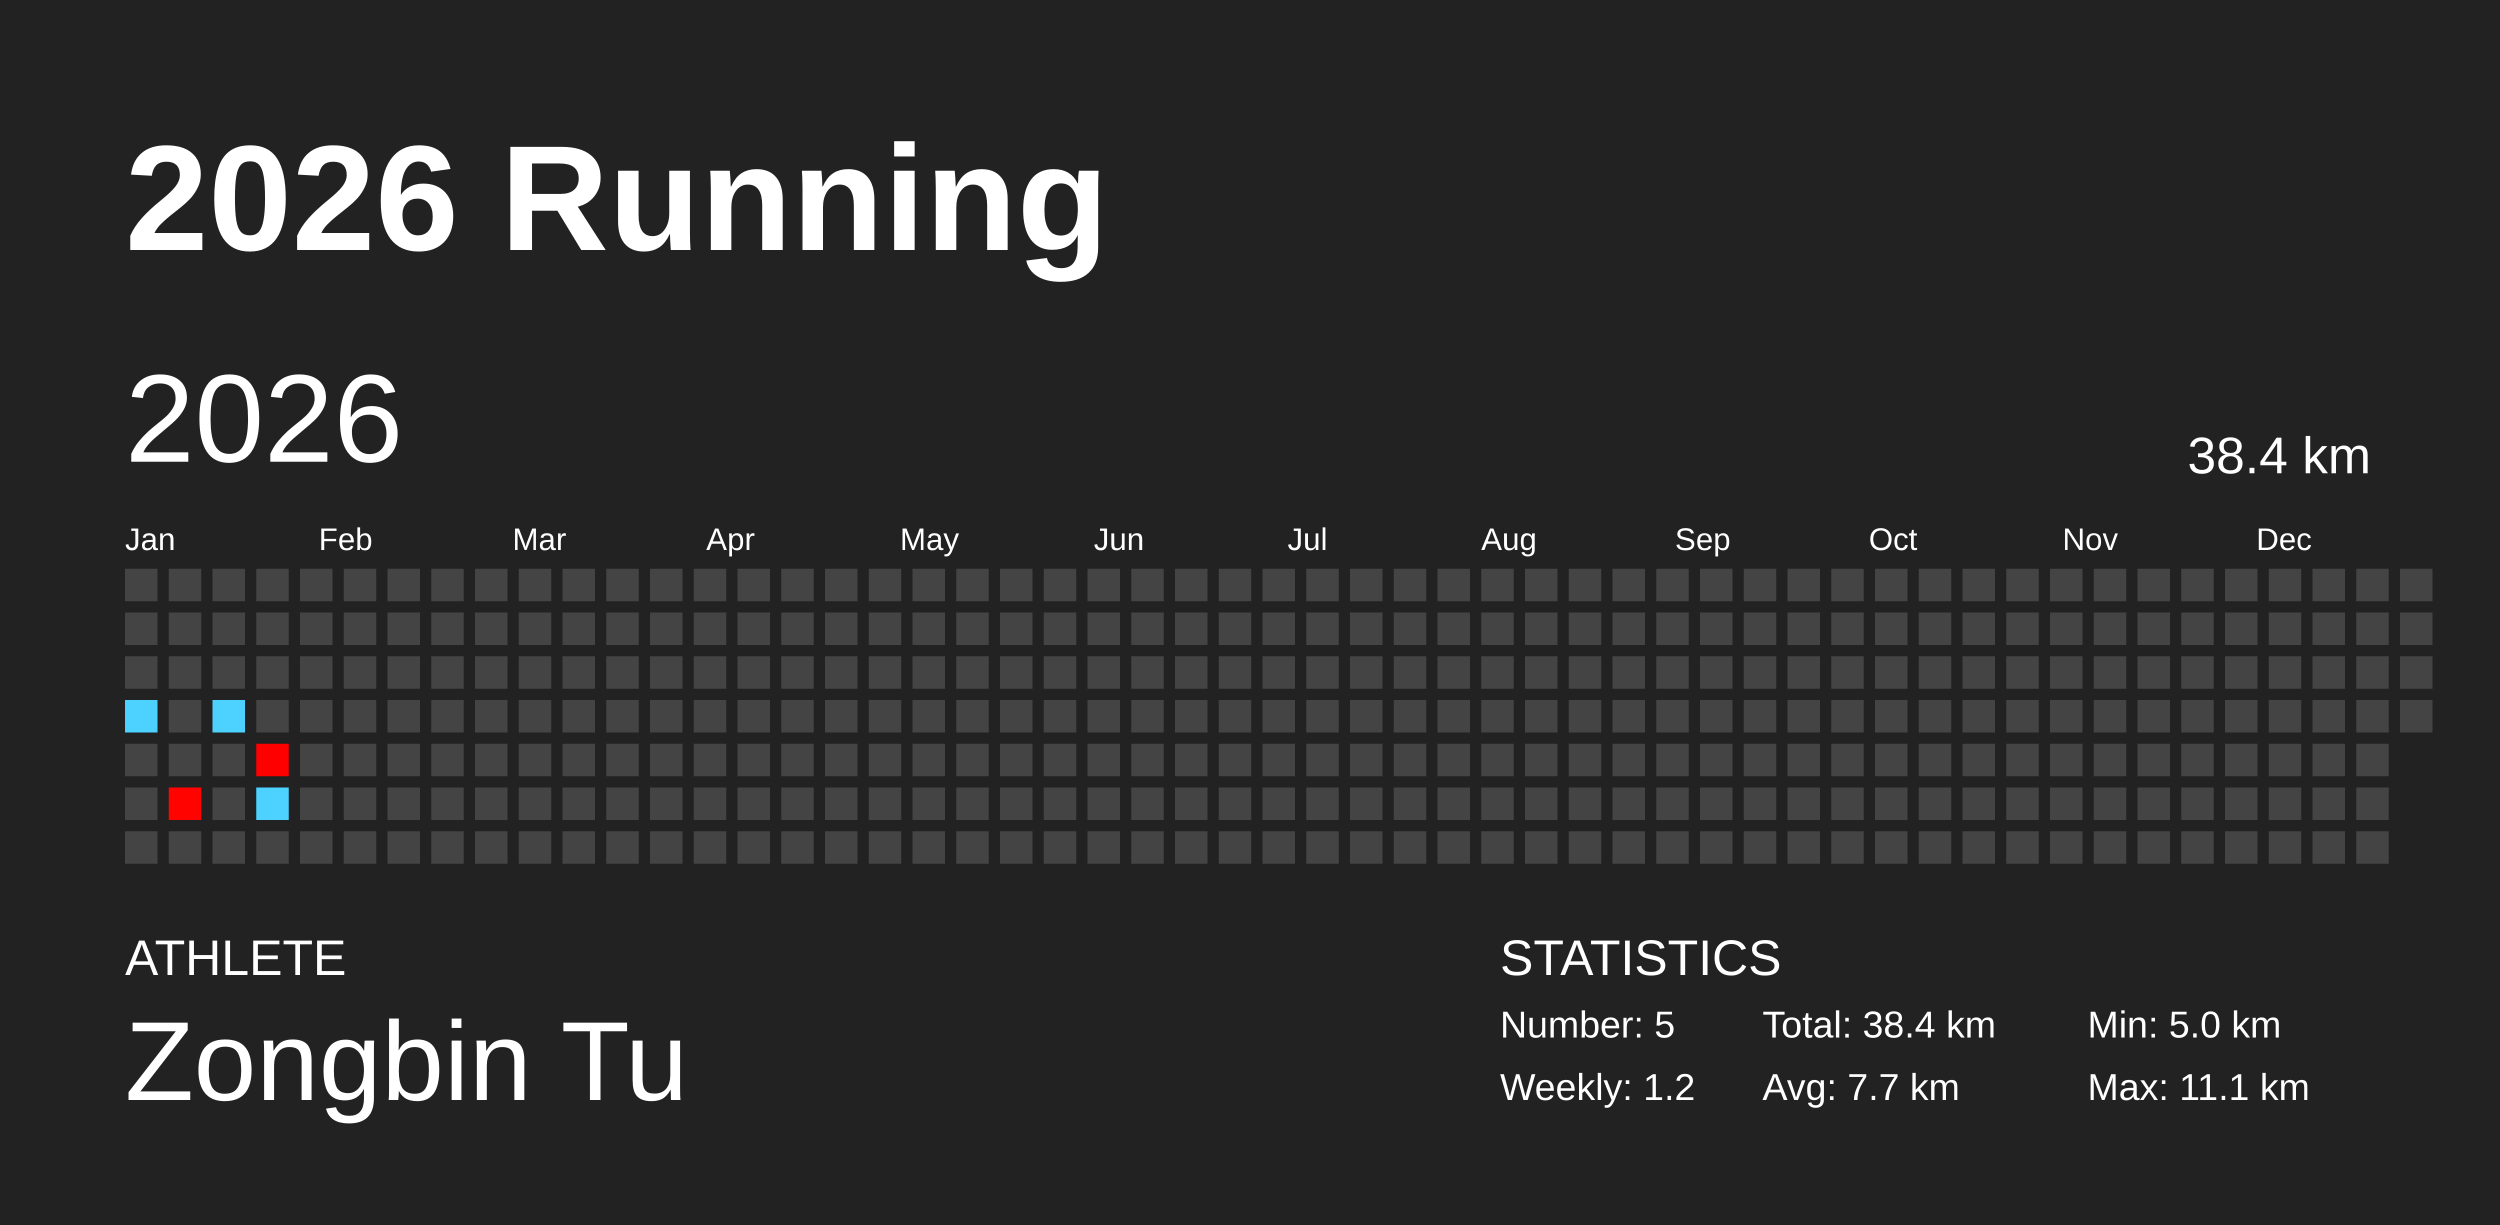
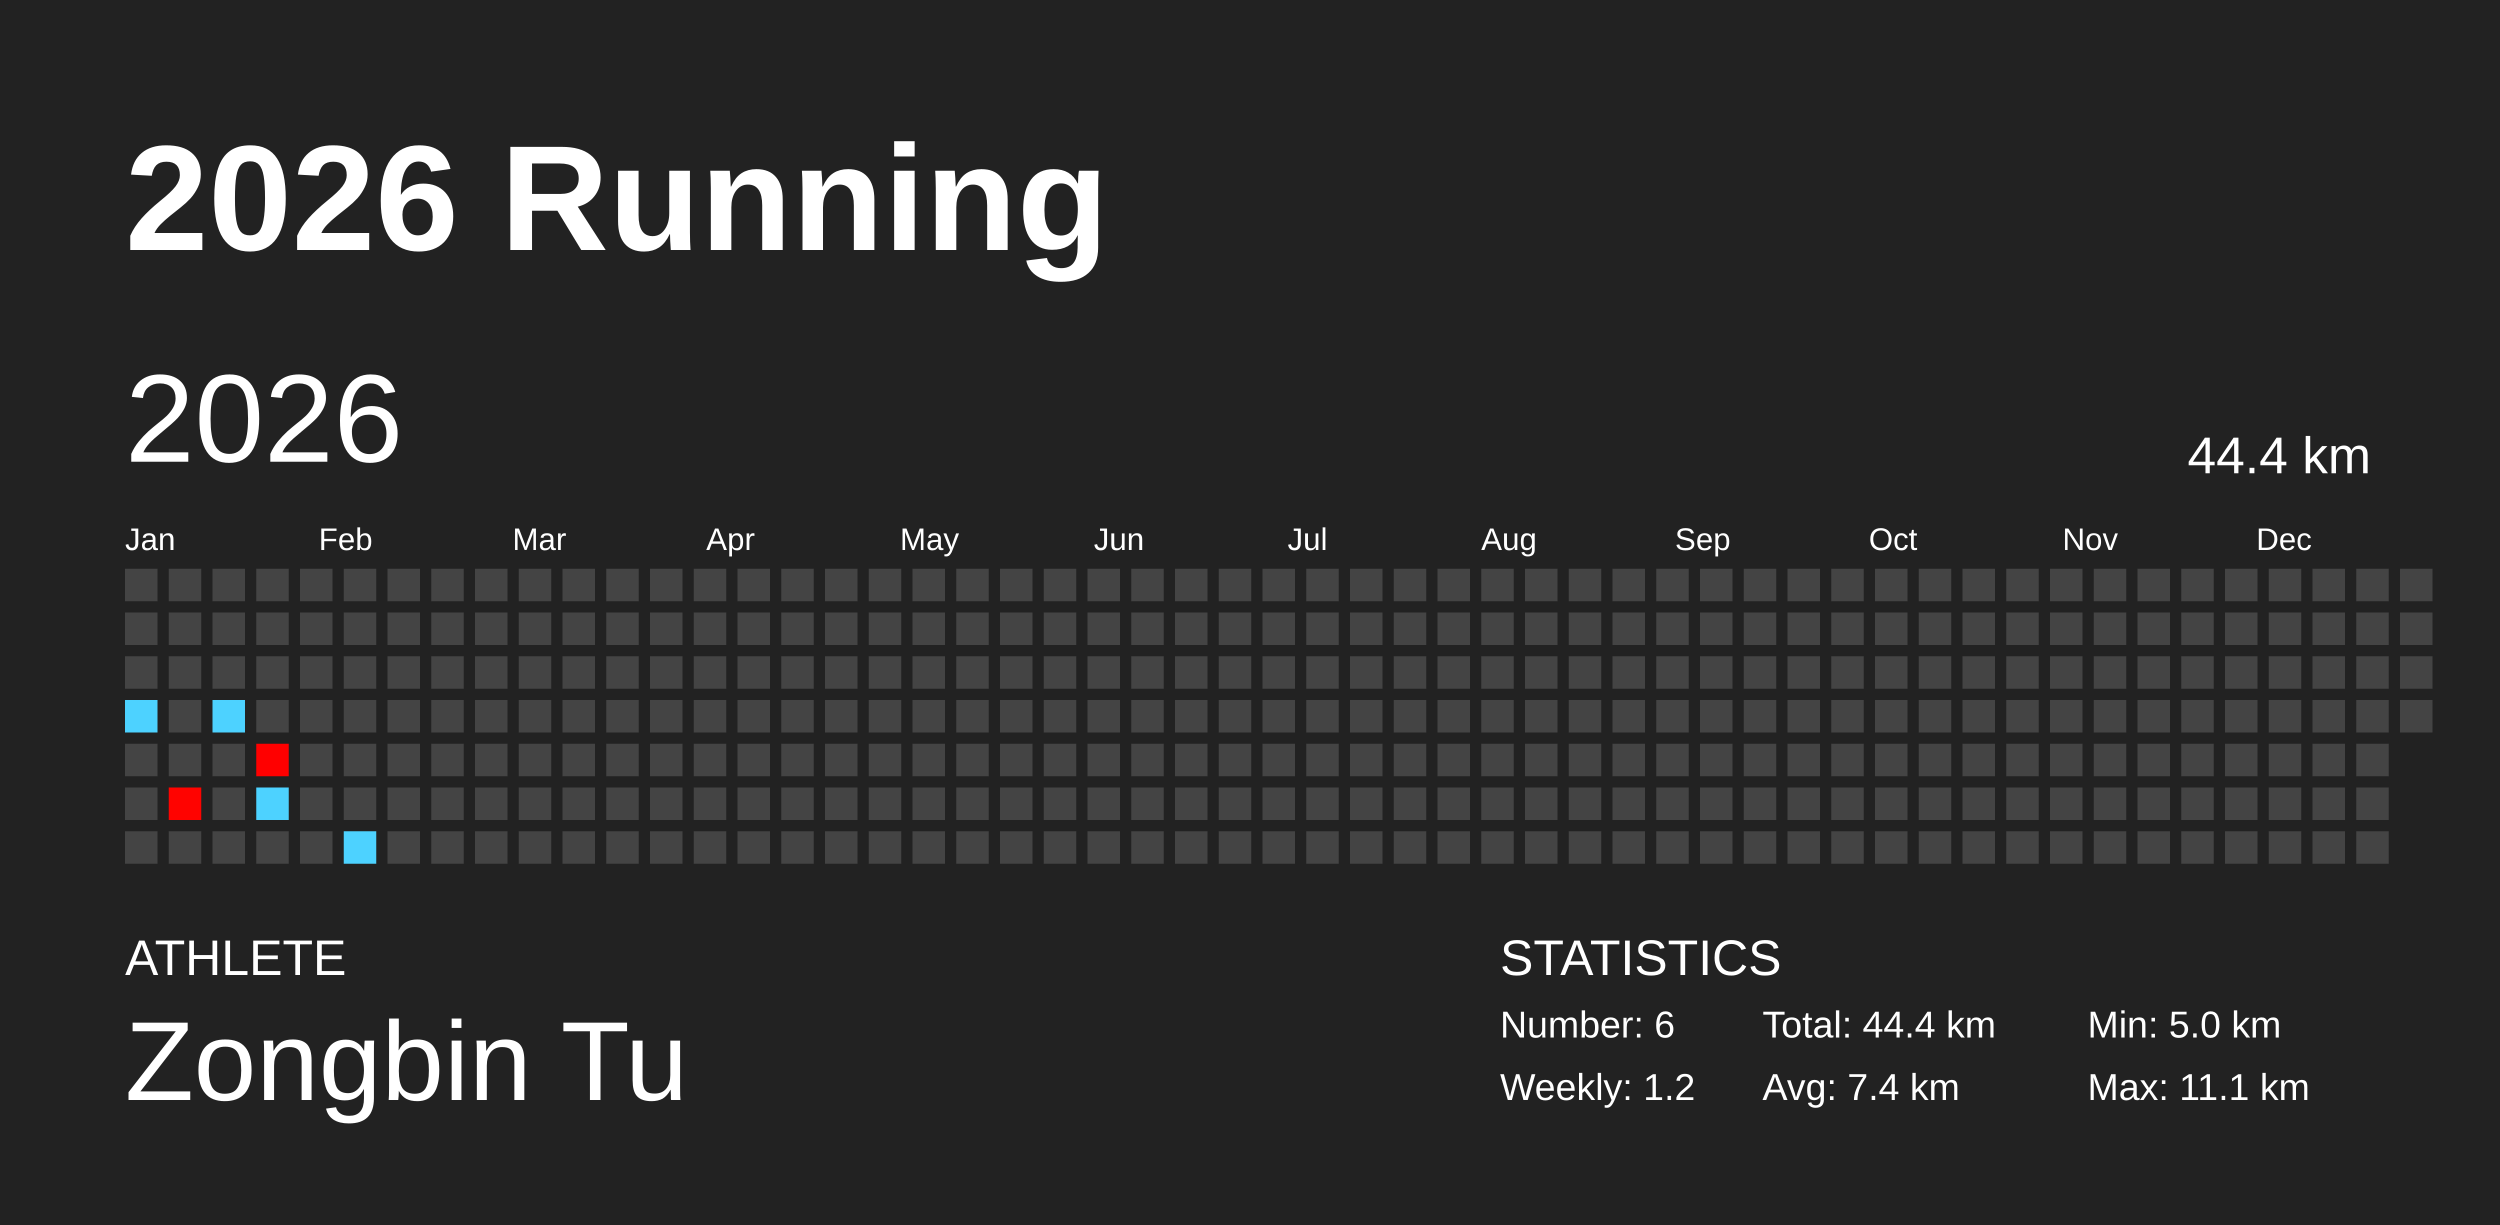
<svg xmlns="http://www.w3.org/2000/svg" baseProfile="full" height="98mm" version="1.1" viewBox="0,0,200,98" width="200mm">
  <defs />
  <rect fill="#222222" height="98" width="200" x="0" y="0" />
  <text fill="#FFFFFF" style="font-size:12px; font-family:Arial; font-weight:bold;" x="10" y="20">2026 Running</text>
  <text fill="#FFFFFF" style="font-size:4px; font-family:Arial" x="10" y="78">ATHLETE</text>
  <text fill="#FFFFFF" style="font-size:9px; font-family:Arial" x="10" y="88">Zongbin Tu</text>
  <text fill="#FFFFFF" style="font-size:4px; font-family:Arial" x="120" y="78">STATISTICS</text>
-   <text fill="#FFFFFF" style="font-size:3px; font-family:Arial" x="120" y="83">Number: 5</text>
+   <text fill="#FFFFFF" style="font-size:3px; font-family:Arial" x="120" y="83">Number: 6</text>
  <text fill="#FFFFFF" style="font-size:3px; font-family:Arial" x="120" y="88">Weekly: 1.2</text>
-   <text fill="#FFFFFF" style="font-size:3px; font-family:Arial" x="141" y="83">Total: 38.4 km</text>
-   <text fill="#FFFFFF" style="font-size:3px; font-family:Arial" x="141" y="88">Avg: 7.7 km</text>
+   <text fill="#FFFFFF" style="font-size:3px; font-family:Arial" x="141" y="83">Total: 44.4 km</text>
+   <text fill="#FFFFFF" style="font-size:3px; font-family:Arial" x="141" y="88">Avg: 7.4 km</text>
  <text fill="#FFFFFF" style="font-size:3px; font-family:Arial" x="167" y="83">Min: 5.0 km</text>
  <text fill="#FFFFFF" style="font-size:3px; font-family:Arial" x="167" y="88">Max: 11.1 km</text>
  <text dominant-baseline="hanging" fill="#FFFFFF" style="font-size:10.0px; font-family:Arial;" x="10" y="30">2026</text>
-   <text dominant-baseline="hanging" fill="#FFFFFF" style="font-size:4.125px; font-family:Arial;" x="175" y="35">38.4 km</text>
+   <text dominant-baseline="hanging" fill="#FFFFFF" style="font-size:4.125px; font-family:Arial;" x="175" y="35">44.4 km</text>
  <text fill="#FFFFFF" style="font-size:2.5px; font-family:Arial" x="10.0" y="44">Jan</text>
  <text fill="#FFFFFF" style="font-size:2.5px; font-family:Arial" x="25.5" y="44">Feb</text>
  <text fill="#FFFFFF" style="font-size:2.5px; font-family:Arial" x="41.0" y="44">Mar</text>
  <text fill="#FFFFFF" style="font-size:2.5px; font-family:Arial" x="56.5" y="44">Apr</text>
  <text fill="#FFFFFF" style="font-size:2.5px; font-family:Arial" x="72.0" y="44">May</text>
  <text fill="#FFFFFF" style="font-size:2.5px; font-family:Arial" x="87.5" y="44">Jun</text>
  <text fill="#FFFFFF" style="font-size:2.5px; font-family:Arial" x="103.0" y="44">Jul</text>
  <text fill="#FFFFFF" style="font-size:2.5px; font-family:Arial" x="118.5" y="44">Aug</text>
  <text fill="#FFFFFF" style="font-size:2.5px; font-family:Arial" x="134.0" y="44">Sep</text>
  <text fill="#FFFFFF" style="font-size:2.5px; font-family:Arial" x="149.5" y="44">Oct</text>
  <text fill="#FFFFFF" style="font-size:2.5px; font-family:Arial" x="165.0" y="44">Nov</text>
  <text fill="#FFFFFF" style="font-size:2.5px; font-family:Arial" x="180.5" y="44">Dec</text>
  <rect fill="#444444" height="2.6" width="2.6" x="10.0" y="45.5" />
  <rect fill="#444444" height="2.6" width="2.6" x="10.0" y="49.0" />
  <rect fill="#444444" height="2.6" width="2.6" x="10.0" y="52.5" />
  <rect fill="#4dd2ff" height="2.6" width="2.6" x="10.0" y="56.0" />
  <rect fill="#444444" height="2.6" width="2.6" x="10.0" y="59.5" />
  <rect fill="#444444" height="2.6" width="2.6" x="10.0" y="63.0" />
  <rect fill="#444444" height="2.6" width="2.6" x="10.0" y="66.5" />
  <rect fill="#444444" height="2.6" width="2.6" x="13.5" y="45.5" />
  <rect fill="#444444" height="2.6" width="2.6" x="13.5" y="49.0" />
  <rect fill="#444444" height="2.6" width="2.6" x="13.5" y="52.5" />
  <rect fill="#444444" height="2.6" width="2.6" x="13.5" y="56.0" />
  <rect fill="#444444" height="2.6" width="2.6" x="13.5" y="59.5" />
  <rect fill="#ff0300" height="2.6" width="2.6" x="13.5" y="63.0" />
  <rect fill="#444444" height="2.6" width="2.6" x="13.5" y="66.5" />
  <rect fill="#444444" height="2.6" width="2.6" x="17.0" y="45.5" />
  <rect fill="#444444" height="2.6" width="2.6" x="17.0" y="49.0" />
  <rect fill="#444444" height="2.6" width="2.6" x="17.0" y="52.5" />
  <rect fill="#4dd2ff" height="2.6" width="2.6" x="17.0" y="56.0" />
  <rect fill="#444444" height="2.6" width="2.6" x="17.0" y="59.5" />
  <rect fill="#444444" height="2.6" width="2.6" x="17.0" y="63.0" />
  <rect fill="#444444" height="2.6" width="2.6" x="17.0" y="66.5" />
  <rect fill="#444444" height="2.6" width="2.6" x="20.5" y="45.5" />
  <rect fill="#444444" height="2.6" width="2.6" x="20.5" y="49.0" />
  <rect fill="#444444" height="2.6" width="2.6" x="20.5" y="52.5" />
  <rect fill="#444444" height="2.6" width="2.6" x="20.5" y="56.0" />
  <rect fill="#ff0000" height="2.6" width="2.6" x="20.5" y="59.5" />
  <rect fill="#4dd2ff" height="2.6" width="2.6" x="20.5" y="63.0" />
  <rect fill="#444444" height="2.6" width="2.6" x="20.5" y="66.5" />
  <rect fill="#444444" height="2.6" width="2.6" x="24.0" y="45.5" />
  <rect fill="#444444" height="2.6" width="2.6" x="24.0" y="49.0" />
  <rect fill="#444444" height="2.6" width="2.6" x="24.0" y="52.5" />
  <rect fill="#444444" height="2.6" width="2.6" x="24.0" y="56.0" />
  <rect fill="#444444" height="2.6" width="2.6" x="24.0" y="59.5" />
  <rect fill="#444444" height="2.6" width="2.6" x="24.0" y="63.0" />
  <rect fill="#444444" height="2.6" width="2.6" x="24.0" y="66.5" />
  <rect fill="#444444" height="2.6" width="2.6" x="27.5" y="45.5" />
  <rect fill="#444444" height="2.6" width="2.6" x="27.5" y="49.0" />
  <rect fill="#444444" height="2.6" width="2.6" x="27.5" y="52.5" />
  <rect fill="#444444" height="2.6" width="2.6" x="27.5" y="56.0" />
  <rect fill="#444444" height="2.6" width="2.6" x="27.5" y="59.5" />
  <rect fill="#444444" height="2.6" width="2.6" x="27.5" y="63.0" />
-   <rect fill="#444444" height="2.6" width="2.6" x="27.5" y="66.5" />
+   <rect fill="#4dd2ff" height="2.6" width="2.6" x="27.5" y="66.5" />
  <rect fill="#444444" height="2.6" width="2.6" x="31.0" y="45.5" />
  <rect fill="#444444" height="2.6" width="2.6" x="31.0" y="49.0" />
  <rect fill="#444444" height="2.6" width="2.6" x="31.0" y="52.5" />
  <rect fill="#444444" height="2.6" width="2.6" x="31.0" y="56.0" />
  <rect fill="#444444" height="2.6" width="2.6" x="31.0" y="59.5" />
  <rect fill="#444444" height="2.6" width="2.6" x="31.0" y="63.0" />
  <rect fill="#444444" height="2.6" width="2.6" x="31.0" y="66.5" />
  <rect fill="#444444" height="2.6" width="2.6" x="34.5" y="45.5" />
  <rect fill="#444444" height="2.6" width="2.6" x="34.5" y="49.0" />
  <rect fill="#444444" height="2.6" width="2.6" x="34.5" y="52.5" />
  <rect fill="#444444" height="2.6" width="2.6" x="34.5" y="56.0" />
  <rect fill="#444444" height="2.6" width="2.6" x="34.5" y="59.5" />
  <rect fill="#444444" height="2.6" width="2.6" x="34.5" y="63.0" />
  <rect fill="#444444" height="2.6" width="2.6" x="34.5" y="66.5" />
  <rect fill="#444444" height="2.6" width="2.6" x="38.0" y="45.5" />
  <rect fill="#444444" height="2.6" width="2.6" x="38.0" y="49.0" />
  <rect fill="#444444" height="2.6" width="2.6" x="38.0" y="52.5" />
  <rect fill="#444444" height="2.6" width="2.6" x="38.0" y="56.0" />
  <rect fill="#444444" height="2.6" width="2.6" x="38.0" y="59.5" />
  <rect fill="#444444" height="2.6" width="2.6" x="38.0" y="63.0" />
  <rect fill="#444444" height="2.6" width="2.6" x="38.0" y="66.5" />
  <rect fill="#444444" height="2.6" width="2.6" x="41.5" y="45.5" />
  <rect fill="#444444" height="2.6" width="2.6" x="41.5" y="49.0" />
  <rect fill="#444444" height="2.6" width="2.6" x="41.5" y="52.5" />
  <rect fill="#444444" height="2.6" width="2.6" x="41.5" y="56.0" />
  <rect fill="#444444" height="2.6" width="2.6" x="41.5" y="59.5" />
  <rect fill="#444444" height="2.6" width="2.6" x="41.5" y="63.0" />
  <rect fill="#444444" height="2.6" width="2.6" x="41.5" y="66.5" />
  <rect fill="#444444" height="2.6" width="2.6" x="45.0" y="45.5" />
  <rect fill="#444444" height="2.6" width="2.6" x="45.0" y="49.0" />
  <rect fill="#444444" height="2.6" width="2.6" x="45.0" y="52.5" />
  <rect fill="#444444" height="2.6" width="2.6" x="45.0" y="56.0" />
  <rect fill="#444444" height="2.6" width="2.6" x="45.0" y="59.5" />
  <rect fill="#444444" height="2.6" width="2.6" x="45.0" y="63.0" />
  <rect fill="#444444" height="2.6" width="2.6" x="45.0" y="66.5" />
  <rect fill="#444444" height="2.6" width="2.6" x="48.5" y="45.5" />
  <rect fill="#444444" height="2.6" width="2.6" x="48.5" y="49.0" />
  <rect fill="#444444" height="2.6" width="2.6" x="48.5" y="52.5" />
  <rect fill="#444444" height="2.6" width="2.6" x="48.5" y="56.0" />
  <rect fill="#444444" height="2.6" width="2.6" x="48.5" y="59.5" />
  <rect fill="#444444" height="2.6" width="2.6" x="48.5" y="63.0" />
  <rect fill="#444444" height="2.6" width="2.6" x="48.5" y="66.5" />
  <rect fill="#444444" height="2.6" width="2.6" x="52.0" y="45.5" />
  <rect fill="#444444" height="2.6" width="2.6" x="52.0" y="49.0" />
  <rect fill="#444444" height="2.6" width="2.6" x="52.0" y="52.5" />
  <rect fill="#444444" height="2.6" width="2.6" x="52.0" y="56.0" />
  <rect fill="#444444" height="2.6" width="2.6" x="52.0" y="59.5" />
  <rect fill="#444444" height="2.6" width="2.6" x="52.0" y="63.0" />
  <rect fill="#444444" height="2.6" width="2.6" x="52.0" y="66.5" />
  <rect fill="#444444" height="2.6" width="2.6" x="55.5" y="45.5" />
  <rect fill="#444444" height="2.6" width="2.6" x="55.5" y="49.0" />
  <rect fill="#444444" height="2.6" width="2.6" x="55.5" y="52.5" />
  <rect fill="#444444" height="2.6" width="2.6" x="55.5" y="56.0" />
  <rect fill="#444444" height="2.6" width="2.6" x="55.5" y="59.5" />
  <rect fill="#444444" height="2.6" width="2.6" x="55.5" y="63.0" />
  <rect fill="#444444" height="2.6" width="2.6" x="55.5" y="66.5" />
  <rect fill="#444444" height="2.6" width="2.6" x="59.0" y="45.5" />
  <rect fill="#444444" height="2.6" width="2.6" x="59.0" y="49.0" />
  <rect fill="#444444" height="2.6" width="2.6" x="59.0" y="52.5" />
  <rect fill="#444444" height="2.6" width="2.6" x="59.0" y="56.0" />
  <rect fill="#444444" height="2.6" width="2.6" x="59.0" y="59.5" />
  <rect fill="#444444" height="2.6" width="2.6" x="59.0" y="63.0" />
  <rect fill="#444444" height="2.6" width="2.6" x="59.0" y="66.5" />
  <rect fill="#444444" height="2.6" width="2.6" x="62.5" y="45.5" />
  <rect fill="#444444" height="2.6" width="2.6" x="62.5" y="49.0" />
  <rect fill="#444444" height="2.6" width="2.6" x="62.5" y="52.5" />
  <rect fill="#444444" height="2.6" width="2.6" x="62.5" y="56.0" />
  <rect fill="#444444" height="2.6" width="2.6" x="62.5" y="59.5" />
  <rect fill="#444444" height="2.6" width="2.6" x="62.5" y="63.0" />
  <rect fill="#444444" height="2.6" width="2.6" x="62.5" y="66.5" />
  <rect fill="#444444" height="2.6" width="2.6" x="66.0" y="45.5" />
  <rect fill="#444444" height="2.6" width="2.6" x="66.0" y="49.0" />
  <rect fill="#444444" height="2.6" width="2.6" x="66.0" y="52.5" />
  <rect fill="#444444" height="2.6" width="2.6" x="66.0" y="56.0" />
  <rect fill="#444444" height="2.6" width="2.6" x="66.0" y="59.5" />
  <rect fill="#444444" height="2.6" width="2.6" x="66.0" y="63.0" />
  <rect fill="#444444" height="2.6" width="2.6" x="66.0" y="66.5" />
  <rect fill="#444444" height="2.6" width="2.6" x="69.5" y="45.5" />
  <rect fill="#444444" height="2.6" width="2.6" x="69.5" y="49.0" />
  <rect fill="#444444" height="2.6" width="2.6" x="69.5" y="52.5" />
  <rect fill="#444444" height="2.6" width="2.6" x="69.5" y="56.0" />
  <rect fill="#444444" height="2.6" width="2.6" x="69.5" y="59.5" />
  <rect fill="#444444" height="2.6" width="2.6" x="69.5" y="63.0" />
  <rect fill="#444444" height="2.6" width="2.6" x="69.5" y="66.5" />
  <rect fill="#444444" height="2.6" width="2.6" x="73.0" y="45.5" />
  <rect fill="#444444" height="2.6" width="2.6" x="73.0" y="49.0" />
  <rect fill="#444444" height="2.6" width="2.6" x="73.0" y="52.5" />
  <rect fill="#444444" height="2.6" width="2.6" x="73.0" y="56.0" />
  <rect fill="#444444" height="2.6" width="2.6" x="73.0" y="59.5" />
  <rect fill="#444444" height="2.6" width="2.6" x="73.0" y="63.0" />
  <rect fill="#444444" height="2.6" width="2.6" x="73.0" y="66.5" />
  <rect fill="#444444" height="2.6" width="2.6" x="76.5" y="45.5" />
  <rect fill="#444444" height="2.6" width="2.6" x="76.5" y="49.0" />
  <rect fill="#444444" height="2.6" width="2.6" x="76.5" y="52.5" />
  <rect fill="#444444" height="2.6" width="2.6" x="76.5" y="56.0" />
  <rect fill="#444444" height="2.6" width="2.6" x="76.5" y="59.5" />
  <rect fill="#444444" height="2.6" width="2.6" x="76.5" y="63.0" />
  <rect fill="#444444" height="2.6" width="2.6" x="76.5" y="66.5" />
  <rect fill="#444444" height="2.6" width="2.6" x="80.0" y="45.5" />
  <rect fill="#444444" height="2.6" width="2.6" x="80.0" y="49.0" />
  <rect fill="#444444" height="2.6" width="2.6" x="80.0" y="52.5" />
  <rect fill="#444444" height="2.6" width="2.6" x="80.0" y="56.0" />
  <rect fill="#444444" height="2.6" width="2.6" x="80.0" y="59.5" />
  <rect fill="#444444" height="2.6" width="2.6" x="80.0" y="63.0" />
  <rect fill="#444444" height="2.6" width="2.6" x="80.0" y="66.5" />
  <rect fill="#444444" height="2.6" width="2.6" x="83.5" y="45.5" />
  <rect fill="#444444" height="2.6" width="2.6" x="83.5" y="49.0" />
  <rect fill="#444444" height="2.6" width="2.6" x="83.5" y="52.5" />
  <rect fill="#444444" height="2.6" width="2.6" x="83.5" y="56.0" />
  <rect fill="#444444" height="2.6" width="2.6" x="83.5" y="59.5" />
  <rect fill="#444444" height="2.6" width="2.6" x="83.5" y="63.0" />
  <rect fill="#444444" height="2.6" width="2.6" x="83.5" y="66.5" />
  <rect fill="#444444" height="2.6" width="2.6" x="87.0" y="45.5" />
  <rect fill="#444444" height="2.6" width="2.6" x="87.0" y="49.0" />
  <rect fill="#444444" height="2.6" width="2.6" x="87.0" y="52.5" />
  <rect fill="#444444" height="2.6" width="2.6" x="87.0" y="56.0" />
  <rect fill="#444444" height="2.6" width="2.6" x="87.0" y="59.5" />
  <rect fill="#444444" height="2.6" width="2.6" x="87.0" y="63.0" />
  <rect fill="#444444" height="2.6" width="2.6" x="87.0" y="66.5" />
  <rect fill="#444444" height="2.6" width="2.6" x="90.5" y="45.5" />
  <rect fill="#444444" height="2.6" width="2.6" x="90.5" y="49.0" />
  <rect fill="#444444" height="2.6" width="2.6" x="90.5" y="52.5" />
  <rect fill="#444444" height="2.6" width="2.6" x="90.5" y="56.0" />
  <rect fill="#444444" height="2.6" width="2.6" x="90.5" y="59.5" />
  <rect fill="#444444" height="2.6" width="2.6" x="90.5" y="63.0" />
  <rect fill="#444444" height="2.6" width="2.6" x="90.5" y="66.5" />
  <rect fill="#444444" height="2.6" width="2.6" x="94.0" y="45.5" />
  <rect fill="#444444" height="2.6" width="2.6" x="94.0" y="49.0" />
  <rect fill="#444444" height="2.6" width="2.6" x="94.0" y="52.5" />
  <rect fill="#444444" height="2.6" width="2.6" x="94.0" y="56.0" />
  <rect fill="#444444" height="2.6" width="2.6" x="94.0" y="59.5" />
  <rect fill="#444444" height="2.6" width="2.6" x="94.0" y="63.0" />
  <rect fill="#444444" height="2.6" width="2.6" x="94.0" y="66.5" />
  <rect fill="#444444" height="2.6" width="2.6" x="97.5" y="45.5" />
  <rect fill="#444444" height="2.6" width="2.6" x="97.5" y="49.0" />
  <rect fill="#444444" height="2.6" width="2.6" x="97.5" y="52.5" />
  <rect fill="#444444" height="2.6" width="2.6" x="97.5" y="56.0" />
  <rect fill="#444444" height="2.6" width="2.6" x="97.5" y="59.5" />
  <rect fill="#444444" height="2.6" width="2.6" x="97.5" y="63.0" />
  <rect fill="#444444" height="2.6" width="2.6" x="97.5" y="66.5" />
  <rect fill="#444444" height="2.6" width="2.6" x="101.0" y="45.5" />
  <rect fill="#444444" height="2.6" width="2.6" x="101.0" y="49.0" />
  <rect fill="#444444" height="2.6" width="2.6" x="101.0" y="52.5" />
  <rect fill="#444444" height="2.6" width="2.6" x="101.0" y="56.0" />
  <rect fill="#444444" height="2.6" width="2.6" x="101.0" y="59.5" />
  <rect fill="#444444" height="2.6" width="2.6" x="101.0" y="63.0" />
  <rect fill="#444444" height="2.6" width="2.6" x="101.0" y="66.5" />
  <rect fill="#444444" height="2.6" width="2.6" x="104.5" y="45.5" />
  <rect fill="#444444" height="2.6" width="2.6" x="104.5" y="49.0" />
  <rect fill="#444444" height="2.6" width="2.6" x="104.5" y="52.5" />
  <rect fill="#444444" height="2.6" width="2.6" x="104.5" y="56.0" />
  <rect fill="#444444" height="2.6" width="2.6" x="104.5" y="59.5" />
  <rect fill="#444444" height="2.6" width="2.6" x="104.5" y="63.0" />
  <rect fill="#444444" height="2.6" width="2.6" x="104.5" y="66.5" />
  <rect fill="#444444" height="2.6" width="2.6" x="108.0" y="45.5" />
  <rect fill="#444444" height="2.6" width="2.6" x="108.0" y="49.0" />
  <rect fill="#444444" height="2.6" width="2.6" x="108.0" y="52.5" />
  <rect fill="#444444" height="2.6" width="2.6" x="108.0" y="56.0" />
  <rect fill="#444444" height="2.6" width="2.6" x="108.0" y="59.5" />
  <rect fill="#444444" height="2.6" width="2.6" x="108.0" y="63.0" />
  <rect fill="#444444" height="2.6" width="2.6" x="108.0" y="66.5" />
  <rect fill="#444444" height="2.6" width="2.6" x="111.5" y="45.5" />
  <rect fill="#444444" height="2.6" width="2.6" x="111.5" y="49.0" />
  <rect fill="#444444" height="2.6" width="2.6" x="111.5" y="52.5" />
  <rect fill="#444444" height="2.6" width="2.6" x="111.5" y="56.0" />
  <rect fill="#444444" height="2.6" width="2.6" x="111.5" y="59.5" />
  <rect fill="#444444" height="2.6" width="2.6" x="111.5" y="63.0" />
  <rect fill="#444444" height="2.6" width="2.6" x="111.5" y="66.5" />
  <rect fill="#444444" height="2.6" width="2.6" x="115.0" y="45.5" />
  <rect fill="#444444" height="2.6" width="2.6" x="115.0" y="49.0" />
  <rect fill="#444444" height="2.6" width="2.6" x="115.0" y="52.5" />
  <rect fill="#444444" height="2.6" width="2.6" x="115.0" y="56.0" />
  <rect fill="#444444" height="2.6" width="2.6" x="115.0" y="59.5" />
  <rect fill="#444444" height="2.6" width="2.6" x="115.0" y="63.0" />
  <rect fill="#444444" height="2.6" width="2.6" x="115.0" y="66.5" />
  <rect fill="#444444" height="2.6" width="2.6" x="118.5" y="45.5" />
  <rect fill="#444444" height="2.6" width="2.6" x="118.5" y="49.0" />
  <rect fill="#444444" height="2.6" width="2.6" x="118.5" y="52.5" />
  <rect fill="#444444" height="2.6" width="2.6" x="118.5" y="56.0" />
  <rect fill="#444444" height="2.6" width="2.6" x="118.5" y="59.5" />
  <rect fill="#444444" height="2.6" width="2.6" x="118.5" y="63.0" />
  <rect fill="#444444" height="2.6" width="2.6" x="118.5" y="66.5" />
  <rect fill="#444444" height="2.6" width="2.6" x="122.0" y="45.5" />
  <rect fill="#444444" height="2.6" width="2.6" x="122.0" y="49.0" />
  <rect fill="#444444" height="2.6" width="2.6" x="122.0" y="52.5" />
  <rect fill="#444444" height="2.6" width="2.6" x="122.0" y="56.0" />
  <rect fill="#444444" height="2.6" width="2.6" x="122.0" y="59.5" />
  <rect fill="#444444" height="2.6" width="2.6" x="122.0" y="63.0" />
  <rect fill="#444444" height="2.6" width="2.6" x="122.0" y="66.5" />
  <rect fill="#444444" height="2.6" width="2.6" x="125.5" y="45.5" />
  <rect fill="#444444" height="2.6" width="2.6" x="125.5" y="49.0" />
  <rect fill="#444444" height="2.6" width="2.6" x="125.5" y="52.5" />
  <rect fill="#444444" height="2.6" width="2.6" x="125.5" y="56.0" />
  <rect fill="#444444" height="2.6" width="2.6" x="125.5" y="59.5" />
  <rect fill="#444444" height="2.6" width="2.6" x="125.5" y="63.0" />
  <rect fill="#444444" height="2.6" width="2.6" x="125.5" y="66.5" />
  <rect fill="#444444" height="2.6" width="2.6" x="129.0" y="45.5" />
  <rect fill="#444444" height="2.6" width="2.6" x="129.0" y="49.0" />
  <rect fill="#444444" height="2.6" width="2.6" x="129.0" y="52.5" />
  <rect fill="#444444" height="2.6" width="2.6" x="129.0" y="56.0" />
  <rect fill="#444444" height="2.6" width="2.6" x="129.0" y="59.5" />
  <rect fill="#444444" height="2.6" width="2.6" x="129.0" y="63.0" />
  <rect fill="#444444" height="2.6" width="2.6" x="129.0" y="66.5" />
  <rect fill="#444444" height="2.6" width="2.6" x="132.5" y="45.5" />
  <rect fill="#444444" height="2.6" width="2.6" x="132.5" y="49.0" />
  <rect fill="#444444" height="2.6" width="2.6" x="132.5" y="52.5" />
  <rect fill="#444444" height="2.6" width="2.6" x="132.5" y="56.0" />
  <rect fill="#444444" height="2.6" width="2.6" x="132.5" y="59.5" />
  <rect fill="#444444" height="2.6" width="2.6" x="132.5" y="63.0" />
  <rect fill="#444444" height="2.6" width="2.6" x="132.5" y="66.5" />
  <rect fill="#444444" height="2.6" width="2.6" x="136.0" y="45.5" />
  <rect fill="#444444" height="2.6" width="2.6" x="136.0" y="49.0" />
  <rect fill="#444444" height="2.6" width="2.6" x="136.0" y="52.5" />
  <rect fill="#444444" height="2.6" width="2.6" x="136.0" y="56.0" />
  <rect fill="#444444" height="2.6" width="2.6" x="136.0" y="59.5" />
  <rect fill="#444444" height="2.6" width="2.6" x="136.0" y="63.0" />
  <rect fill="#444444" height="2.6" width="2.6" x="136.0" y="66.5" />
  <rect fill="#444444" height="2.6" width="2.6" x="139.5" y="45.5" />
  <rect fill="#444444" height="2.6" width="2.6" x="139.5" y="49.0" />
  <rect fill="#444444" height="2.6" width="2.6" x="139.5" y="52.5" />
  <rect fill="#444444" height="2.6" width="2.6" x="139.5" y="56.0" />
  <rect fill="#444444" height="2.6" width="2.6" x="139.5" y="59.5" />
  <rect fill="#444444" height="2.6" width="2.6" x="139.5" y="63.0" />
  <rect fill="#444444" height="2.6" width="2.6" x="139.5" y="66.5" />
  <rect fill="#444444" height="2.6" width="2.6" x="143.0" y="45.5" />
  <rect fill="#444444" height="2.6" width="2.6" x="143.0" y="49.0" />
  <rect fill="#444444" height="2.6" width="2.6" x="143.0" y="52.5" />
  <rect fill="#444444" height="2.6" width="2.6" x="143.0" y="56.0" />
  <rect fill="#444444" height="2.6" width="2.6" x="143.0" y="59.5" />
  <rect fill="#444444" height="2.6" width="2.6" x="143.0" y="63.0" />
  <rect fill="#444444" height="2.6" width="2.6" x="143.0" y="66.5" />
  <rect fill="#444444" height="2.6" width="2.6" x="146.5" y="45.5" />
  <rect fill="#444444" height="2.6" width="2.6" x="146.5" y="49.0" />
  <rect fill="#444444" height="2.6" width="2.6" x="146.5" y="52.5" />
  <rect fill="#444444" height="2.6" width="2.6" x="146.5" y="56.0" />
  <rect fill="#444444" height="2.6" width="2.6" x="146.5" y="59.5" />
  <rect fill="#444444" height="2.6" width="2.6" x="146.5" y="63.0" />
  <rect fill="#444444" height="2.6" width="2.6" x="146.5" y="66.5" />
  <rect fill="#444444" height="2.6" width="2.6" x="150.0" y="45.5" />
  <rect fill="#444444" height="2.6" width="2.6" x="150.0" y="49.0" />
  <rect fill="#444444" height="2.6" width="2.6" x="150.0" y="52.5" />
  <rect fill="#444444" height="2.6" width="2.6" x="150.0" y="56.0" />
  <rect fill="#444444" height="2.6" width="2.6" x="150.0" y="59.5" />
  <rect fill="#444444" height="2.6" width="2.6" x="150.0" y="63.0" />
  <rect fill="#444444" height="2.6" width="2.6" x="150.0" y="66.5" />
  <rect fill="#444444" height="2.6" width="2.6" x="153.5" y="45.5" />
  <rect fill="#444444" height="2.6" width="2.6" x="153.5" y="49.0" />
  <rect fill="#444444" height="2.6" width="2.6" x="153.5" y="52.5" />
  <rect fill="#444444" height="2.6" width="2.6" x="153.5" y="56.0" />
  <rect fill="#444444" height="2.6" width="2.6" x="153.5" y="59.5" />
  <rect fill="#444444" height="2.6" width="2.6" x="153.5" y="63.0" />
  <rect fill="#444444" height="2.6" width="2.6" x="153.5" y="66.5" />
  <rect fill="#444444" height="2.6" width="2.6" x="157.0" y="45.5" />
  <rect fill="#444444" height="2.6" width="2.6" x="157.0" y="49.0" />
  <rect fill="#444444" height="2.6" width="2.6" x="157.0" y="52.5" />
  <rect fill="#444444" height="2.6" width="2.6" x="157.0" y="56.0" />
  <rect fill="#444444" height="2.6" width="2.6" x="157.0" y="59.5" />
  <rect fill="#444444" height="2.6" width="2.6" x="157.0" y="63.0" />
  <rect fill="#444444" height="2.6" width="2.6" x="157.0" y="66.5" />
  <rect fill="#444444" height="2.6" width="2.6" x="160.5" y="45.5" />
  <rect fill="#444444" height="2.6" width="2.6" x="160.5" y="49.0" />
  <rect fill="#444444" height="2.6" width="2.6" x="160.5" y="52.5" />
  <rect fill="#444444" height="2.6" width="2.6" x="160.5" y="56.0" />
  <rect fill="#444444" height="2.6" width="2.6" x="160.5" y="59.5" />
  <rect fill="#444444" height="2.6" width="2.6" x="160.5" y="63.0" />
  <rect fill="#444444" height="2.6" width="2.6" x="160.5" y="66.5" />
  <rect fill="#444444" height="2.6" width="2.6" x="164.0" y="45.5" />
  <rect fill="#444444" height="2.6" width="2.6" x="164.0" y="49.0" />
  <rect fill="#444444" height="2.6" width="2.6" x="164.0" y="52.5" />
  <rect fill="#444444" height="2.6" width="2.6" x="164.0" y="56.0" />
  <rect fill="#444444" height="2.6" width="2.6" x="164.0" y="59.5" />
  <rect fill="#444444" height="2.6" width="2.6" x="164.0" y="63.0" />
  <rect fill="#444444" height="2.6" width="2.6" x="164.0" y="66.5" />
  <rect fill="#444444" height="2.6" width="2.6" x="167.5" y="45.5" />
  <rect fill="#444444" height="2.6" width="2.6" x="167.5" y="49.0" />
  <rect fill="#444444" height="2.6" width="2.6" x="167.5" y="52.5" />
  <rect fill="#444444" height="2.6" width="2.6" x="167.5" y="56.0" />
  <rect fill="#444444" height="2.6" width="2.6" x="167.5" y="59.5" />
  <rect fill="#444444" height="2.6" width="2.6" x="167.5" y="63.0" />
  <rect fill="#444444" height="2.6" width="2.6" x="167.5" y="66.5" />
  <rect fill="#444444" height="2.6" width="2.6" x="171.0" y="45.5" />
  <rect fill="#444444" height="2.6" width="2.6" x="171.0" y="49.0" />
  <rect fill="#444444" height="2.6" width="2.6" x="171.0" y="52.5" />
  <rect fill="#444444" height="2.6" width="2.6" x="171.0" y="56.0" />
  <rect fill="#444444" height="2.6" width="2.6" x="171.0" y="59.5" />
  <rect fill="#444444" height="2.6" width="2.6" x="171.0" y="63.0" />
  <rect fill="#444444" height="2.6" width="2.6" x="171.0" y="66.5" />
  <rect fill="#444444" height="2.6" width="2.6" x="174.5" y="45.5" />
  <rect fill="#444444" height="2.6" width="2.6" x="174.5" y="49.0" />
  <rect fill="#444444" height="2.6" width="2.6" x="174.5" y="52.5" />
  <rect fill="#444444" height="2.6" width="2.6" x="174.5" y="56.0" />
  <rect fill="#444444" height="2.6" width="2.6" x="174.5" y="59.5" />
  <rect fill="#444444" height="2.6" width="2.6" x="174.5" y="63.0" />
  <rect fill="#444444" height="2.6" width="2.6" x="174.5" y="66.5" />
  <rect fill="#444444" height="2.6" width="2.6" x="178.0" y="45.5" />
  <rect fill="#444444" height="2.6" width="2.6" x="178.0" y="49.0" />
  <rect fill="#444444" height="2.6" width="2.6" x="178.0" y="52.5" />
  <rect fill="#444444" height="2.6" width="2.6" x="178.0" y="56.0" />
  <rect fill="#444444" height="2.6" width="2.6" x="178.0" y="59.5" />
  <rect fill="#444444" height="2.6" width="2.6" x="178.0" y="63.0" />
  <rect fill="#444444" height="2.6" width="2.6" x="178.0" y="66.5" />
  <rect fill="#444444" height="2.6" width="2.6" x="181.5" y="45.5" />
  <rect fill="#444444" height="2.6" width="2.6" x="181.5" y="49.0" />
  <rect fill="#444444" height="2.6" width="2.6" x="181.5" y="52.5" />
  <rect fill="#444444" height="2.6" width="2.6" x="181.5" y="56.0" />
  <rect fill="#444444" height="2.6" width="2.6" x="181.5" y="59.5" />
  <rect fill="#444444" height="2.6" width="2.6" x="181.5" y="63.0" />
  <rect fill="#444444" height="2.6" width="2.6" x="181.5" y="66.5" />
  <rect fill="#444444" height="2.6" width="2.6" x="185.0" y="45.5" />
  <rect fill="#444444" height="2.6" width="2.6" x="185.0" y="49.0" />
  <rect fill="#444444" height="2.6" width="2.6" x="185.0" y="52.5" />
  <rect fill="#444444" height="2.6" width="2.6" x="185.0" y="56.0" />
  <rect fill="#444444" height="2.6" width="2.6" x="185.0" y="59.5" />
  <rect fill="#444444" height="2.6" width="2.6" x="185.0" y="63.0" />
  <rect fill="#444444" height="2.6" width="2.6" x="185.0" y="66.5" />
  <rect fill="#444444" height="2.6" width="2.6" x="188.5" y="45.5" />
  <rect fill="#444444" height="2.6" width="2.6" x="188.5" y="49.0" />
  <rect fill="#444444" height="2.6" width="2.6" x="188.5" y="52.5" />
  <rect fill="#444444" height="2.6" width="2.6" x="188.5" y="56.0" />
  <rect fill="#444444" height="2.6" width="2.6" x="188.5" y="59.5" />
  <rect fill="#444444" height="2.6" width="2.6" x="188.5" y="63.0" />
  <rect fill="#444444" height="2.6" width="2.6" x="188.5" y="66.5" />
  <rect fill="#444444" height="2.6" width="2.6" x="192.0" y="45.5" />
  <rect fill="#444444" height="2.6" width="2.6" x="192.0" y="49.0" />
  <rect fill="#444444" height="2.6" width="2.6" x="192.0" y="52.5" />
  <rect fill="#444444" height="2.6" width="2.6" x="192.0" y="56.0" />
</svg>
